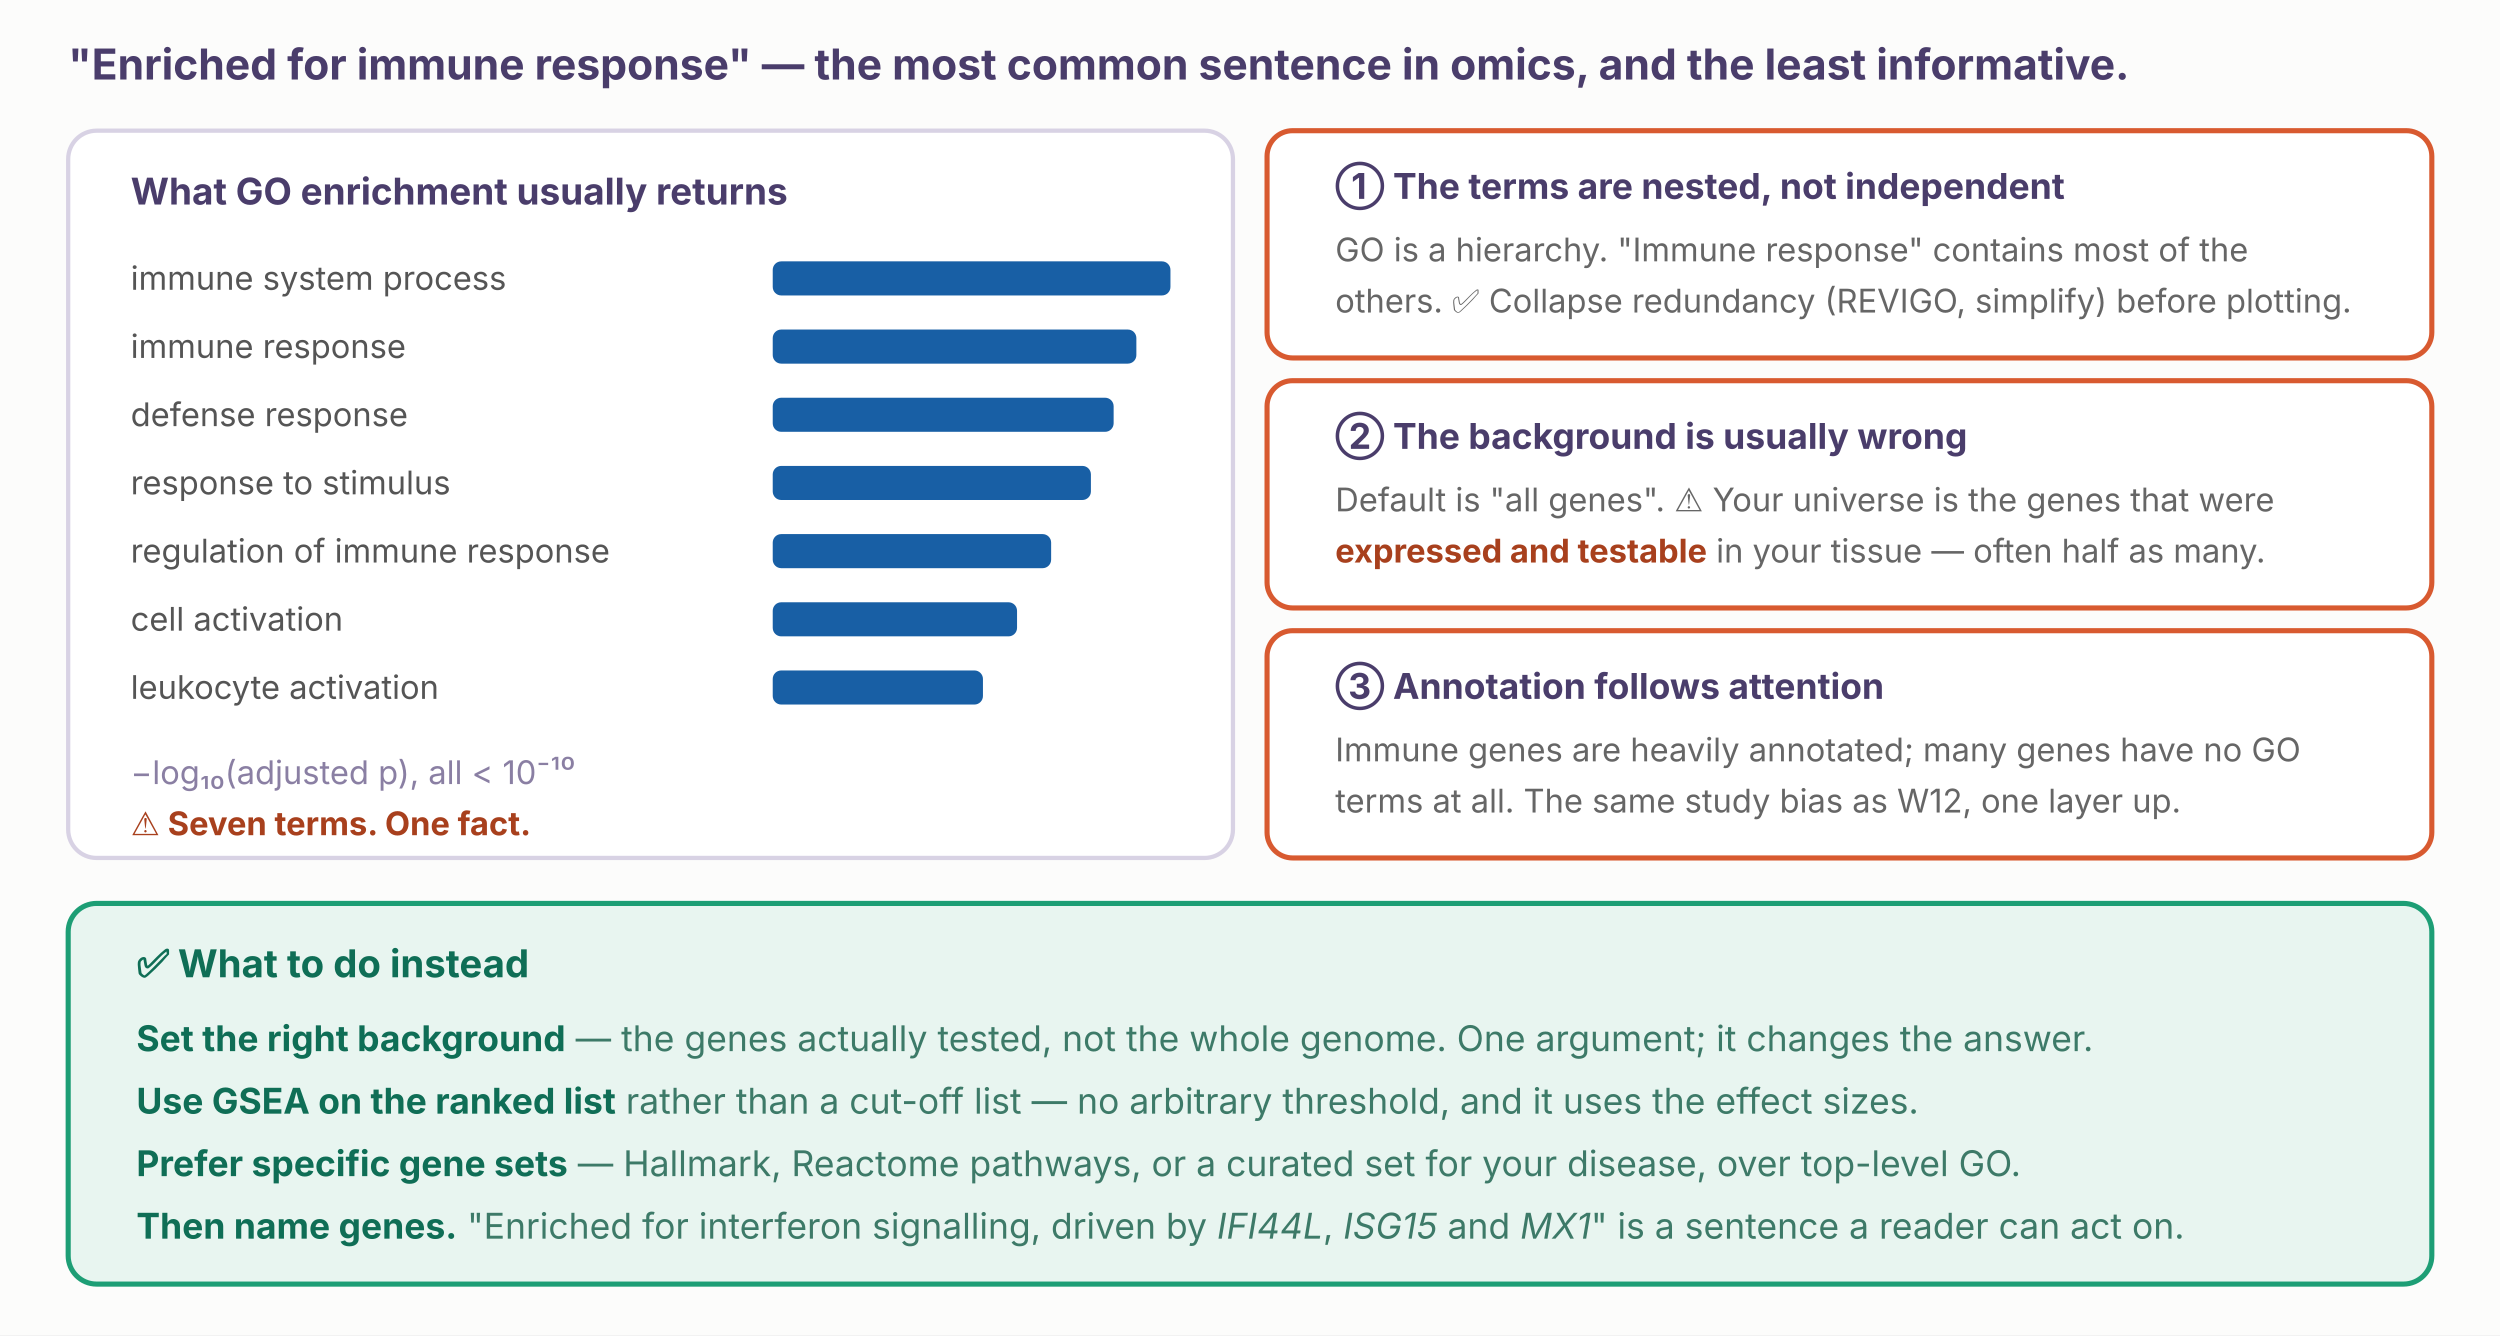
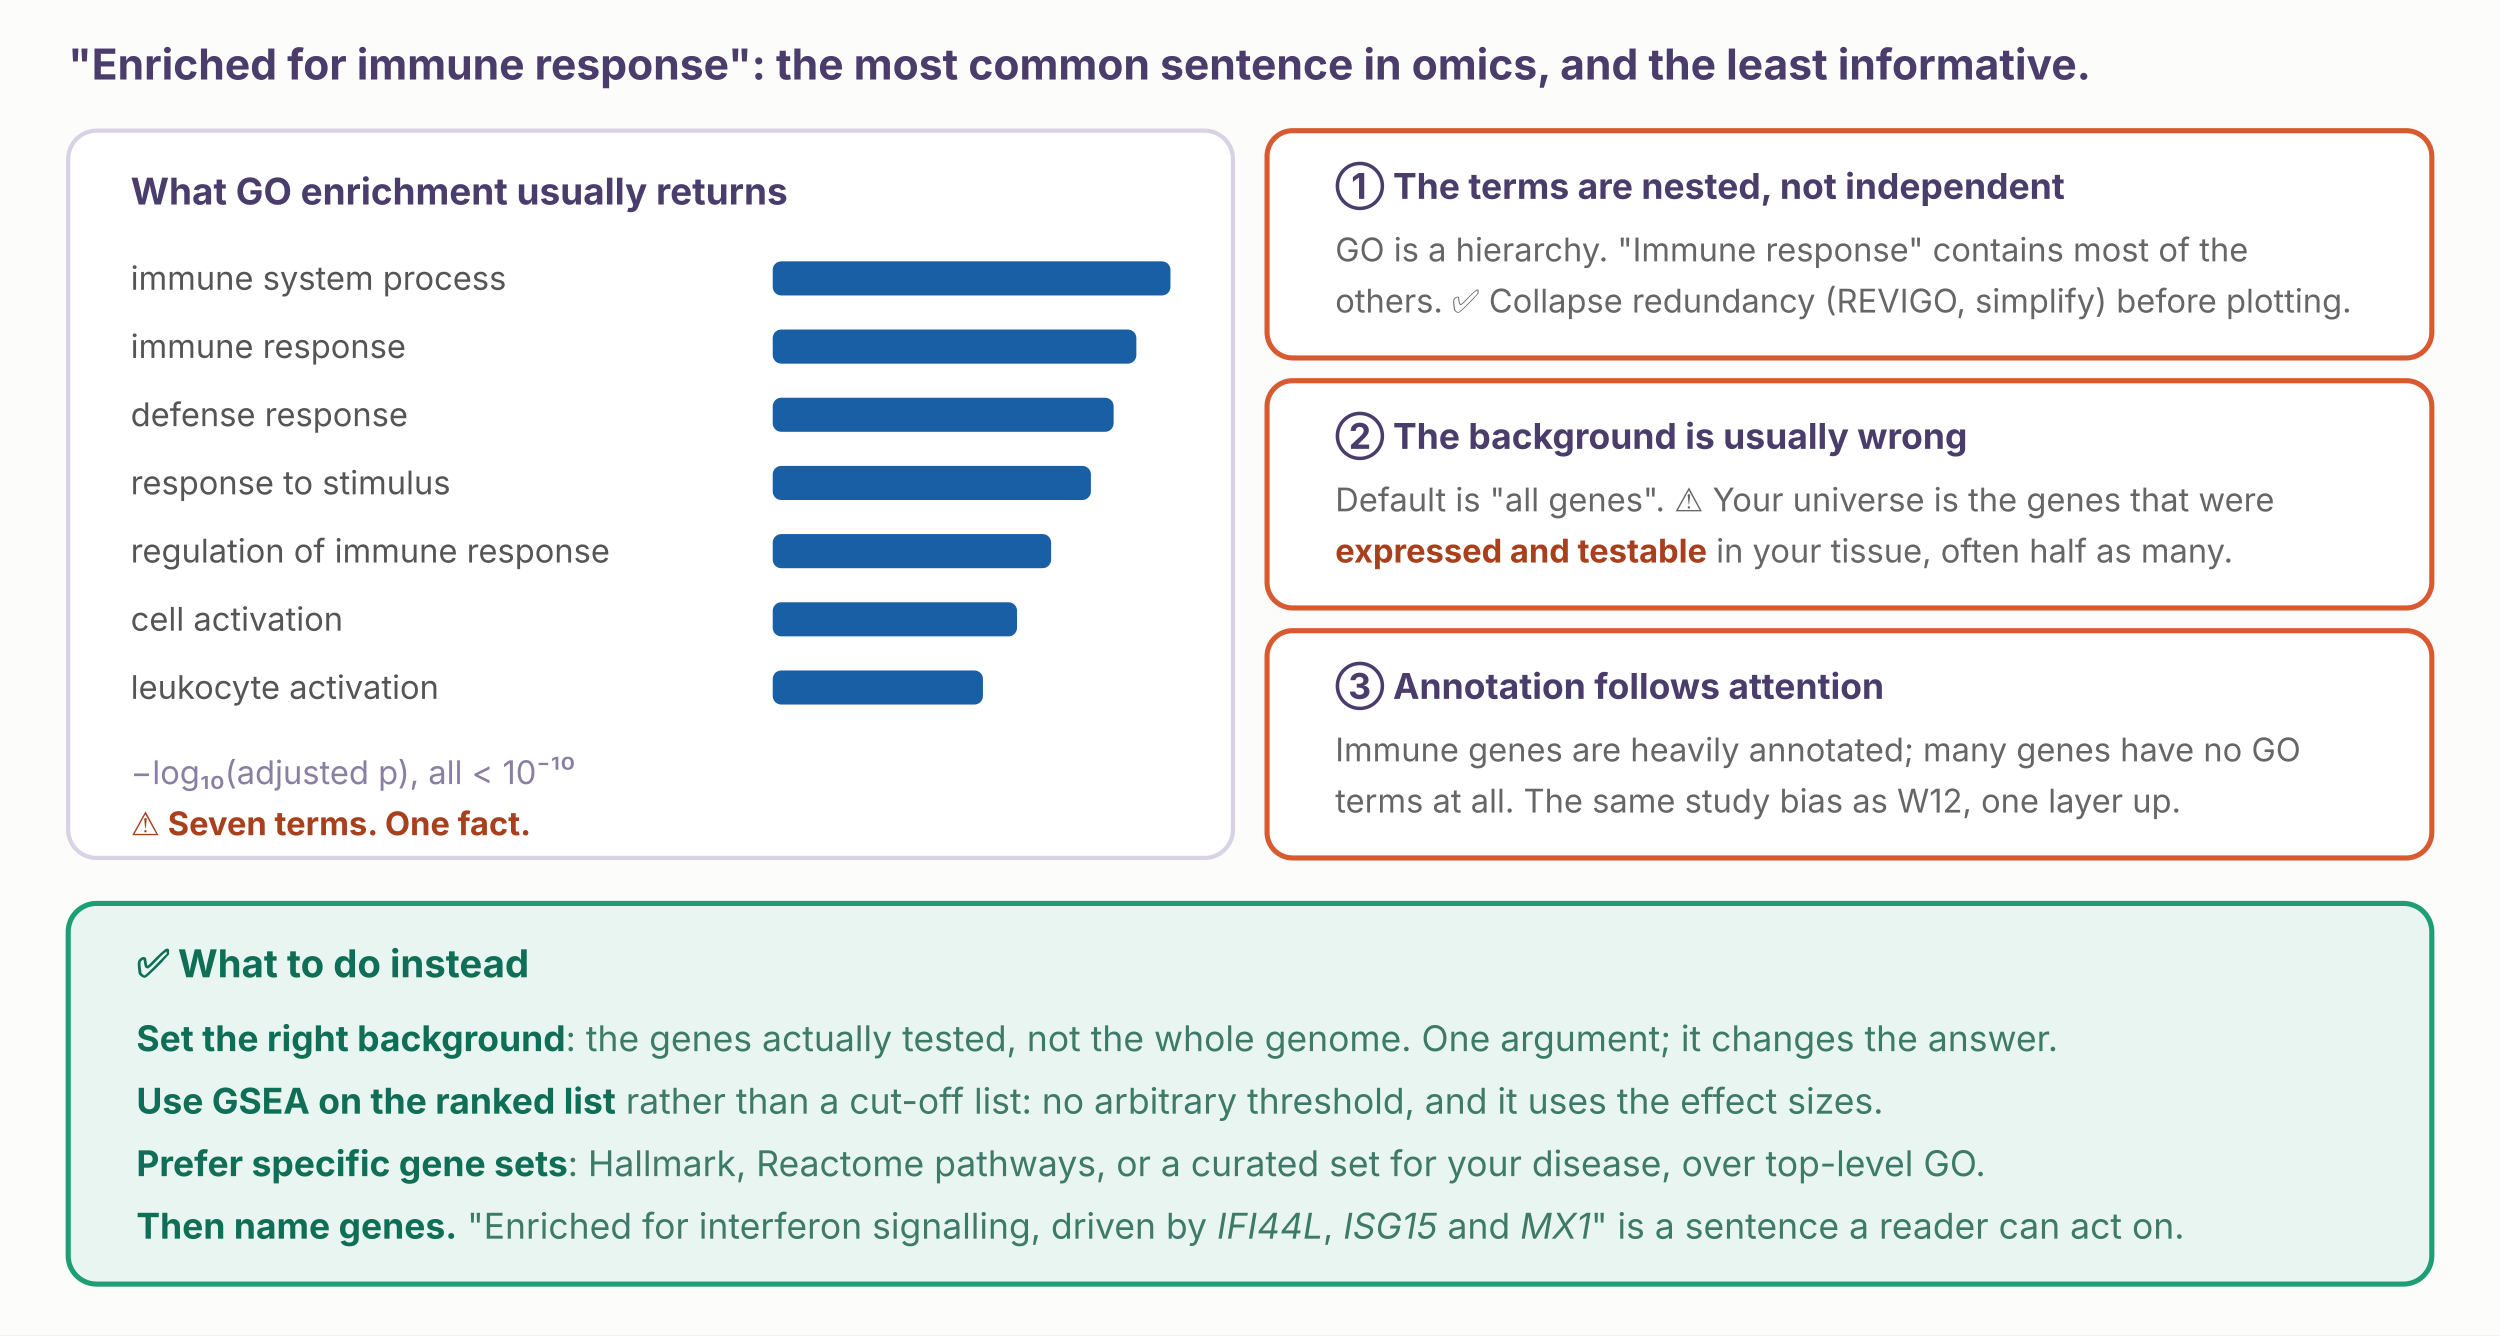
<svg xmlns="http://www.w3.org/2000/svg" viewBox="0 0 880 470" width="880" height="470" font-family="Pretendard, -apple-system, BlinkMacSystemFont, 'Segoe UI', sans-serif">
  <rect width="880" height="470" fill="#fcfcfb" />
-   <text x="24" y="28" font-size="15" font-weight="700" fill="#4A3D6B">"Enriched for immune response" — the most common sentence in omics, and the least informative.</text>
+   <text x="24" y="28" font-size="15" font-weight="700" fill="#4A3D6B">"Enriched for immune response": the most common sentence in omics, and the least informative.</text>
  <rect x="24" y="46" width="410" height="256" rx="10" fill="#ffffff" stroke="#d8d2e4" stroke-width="1.5" />
  <text x="46" y="72" font-size="13" font-weight="700" fill="#4A3D6B">What GO enrichment usually returns</text>
  <g font-size="11.5">
    <text x="46" y="102" fill="#555">immune system process</text>
    <rect x="272" y="92" width="140" height="12" rx="3" fill="#185FA5" />
    <text x="46" y="126" fill="#555">immune response</text>
    <rect x="272" y="116" width="128" height="12" rx="3" fill="#185FA5" />
    <text x="46" y="150" fill="#555">defense response</text>
    <rect x="272" y="140" width="120" height="12" rx="3" fill="#185FA5" />
    <text x="46" y="174" fill="#555">response to stimulus</text>
    <rect x="272" y="164" width="112" height="12" rx="3" fill="#185FA5" />
    <text x="46" y="198" fill="#555">regulation of immune response</text>
    <rect x="272" y="188" width="98" height="12" rx="3" fill="#185FA5" />
    <text x="46" y="222" fill="#555">cell activation</text>
    <rect x="272" y="212" width="86" height="12" rx="3" fill="#185FA5" />
    <text x="46" y="246" fill="#555">leukocyte activation</text>
    <rect x="272" y="236" width="74" height="12" rx="3" fill="#185FA5" />
  </g>
  <text x="46" y="276" font-size="11.5" fill="#8A7FA3">−log₁₀(adjusted p), all &lt; 10⁻¹⁰</text>
  <text x="46" y="294" font-size="11.5" font-weight="700" fill="#a8401d">⚠️ Seven terms. One fact.</text>
  <rect x="446" y="46" width="410" height="80" rx="9" fill="#ffffff" stroke="#D85A30" stroke-width="1.8" />
  <text x="470" y="70" font-size="12.5" font-weight="700" fill="#4A3D6B">① The terms are nested, not independent</text>
  <text x="470" y="92" font-size="11.5" fill="#666">GO is a hierarchy. "Immune response" contains most of the</text>
  <text x="470" y="110" font-size="11.5" fill="#666">others. ✅ Collapse redundancy (REVIGO, simplify) before plotting.</text>
  <rect x="446" y="134" width="410" height="80" rx="9" fill="#ffffff" stroke="#D85A30" stroke-width="1.8" />
  <text x="470" y="158" font-size="12.5" font-weight="700" fill="#4A3D6B">② The background is usually wrong</text>
  <text x="470" y="180" font-size="11.5" fill="#666">Default is "all genes". ⚠️ Your universe is the genes that were</text>
  <text x="470" y="198" font-size="11.5" fill="#666">
-     <tspan font-weight="700" fill="#a8401d">expressed and testable</tspan> in your tissue — often half as many.</text>
+     <tspan font-weight="700" fill="#a8401d">expressed and testable</tspan> in your tissue, often half as many.</text>
  <rect x="446" y="222" width="410" height="80" rx="9" fill="#ffffff" stroke="#D85A30" stroke-width="1.8" />
  <text x="470" y="246" font-size="12.5" font-weight="700" fill="#4A3D6B">③ Annotation follows attention</text>
  <text x="470" y="268" font-size="11.5" fill="#666">Immune genes are heavily annotated; many genes have no GO</text>
  <text x="470" y="286" font-size="11.5" fill="#666">terms at all. The same study bias as W12, one layer up.</text>
  <rect x="24" y="318" width="832" height="134" rx="10" fill="#e8f5f0" stroke="#1D9E75" stroke-width="1.8" />
  <text x="48" y="344" font-size="13.5" font-weight="700" fill="#0F6E56">✅ What to do instead</text>
  <text x="48" y="370" font-size="12.5" fill="#3d7a68">
-     <tspan font-weight="700" fill="#0F6E56">Set the right background</tspan> — the genes actually tested, not the whole genome. One argument; it changes the answer.</text>
+     <tspan font-weight="700" fill="#0F6E56">Set the right background</tspan>: the genes actually tested, not the whole genome. One argument; it changes the answer.</text>
  <text x="48" y="392" font-size="12.5" fill="#3d7a68">
-     <tspan font-weight="700" fill="#0F6E56">Use GSEA on the ranked list</tspan> rather than a cut-off list — no arbitrary threshold, and it uses the effect sizes.</text>
+     <tspan font-weight="700" fill="#0F6E56">Use GSEA on the ranked list</tspan> rather than a cut-off list: no arbitrary threshold, and it uses the effect sizes.</text>
  <text x="48" y="414" font-size="12.5" fill="#3d7a68">
-     <tspan font-weight="700" fill="#0F6E56">Prefer specific gene sets</tspan> — Hallmark, Reactome pathways, or a curated set for your disease, over top-level GO.</text>
+     <tspan font-weight="700" fill="#0F6E56">Prefer specific gene sets</tspan>: Hallmark, Reactome pathways, or a curated set for your disease, over top-level GO.</text>
  <text x="48" y="436" font-size="12.5" fill="#3d7a68">
    <tspan font-weight="700" fill="#0F6E56">Then name genes.</tspan> "Enriched for interferon signalling, driven by <tspan font-style="italic">IFI44L</tspan>, <tspan font-style="italic">ISG15</tspan> and <tspan font-style="italic">MX1</tspan>" is a sentence a reader can act on.</text>
</svg>
